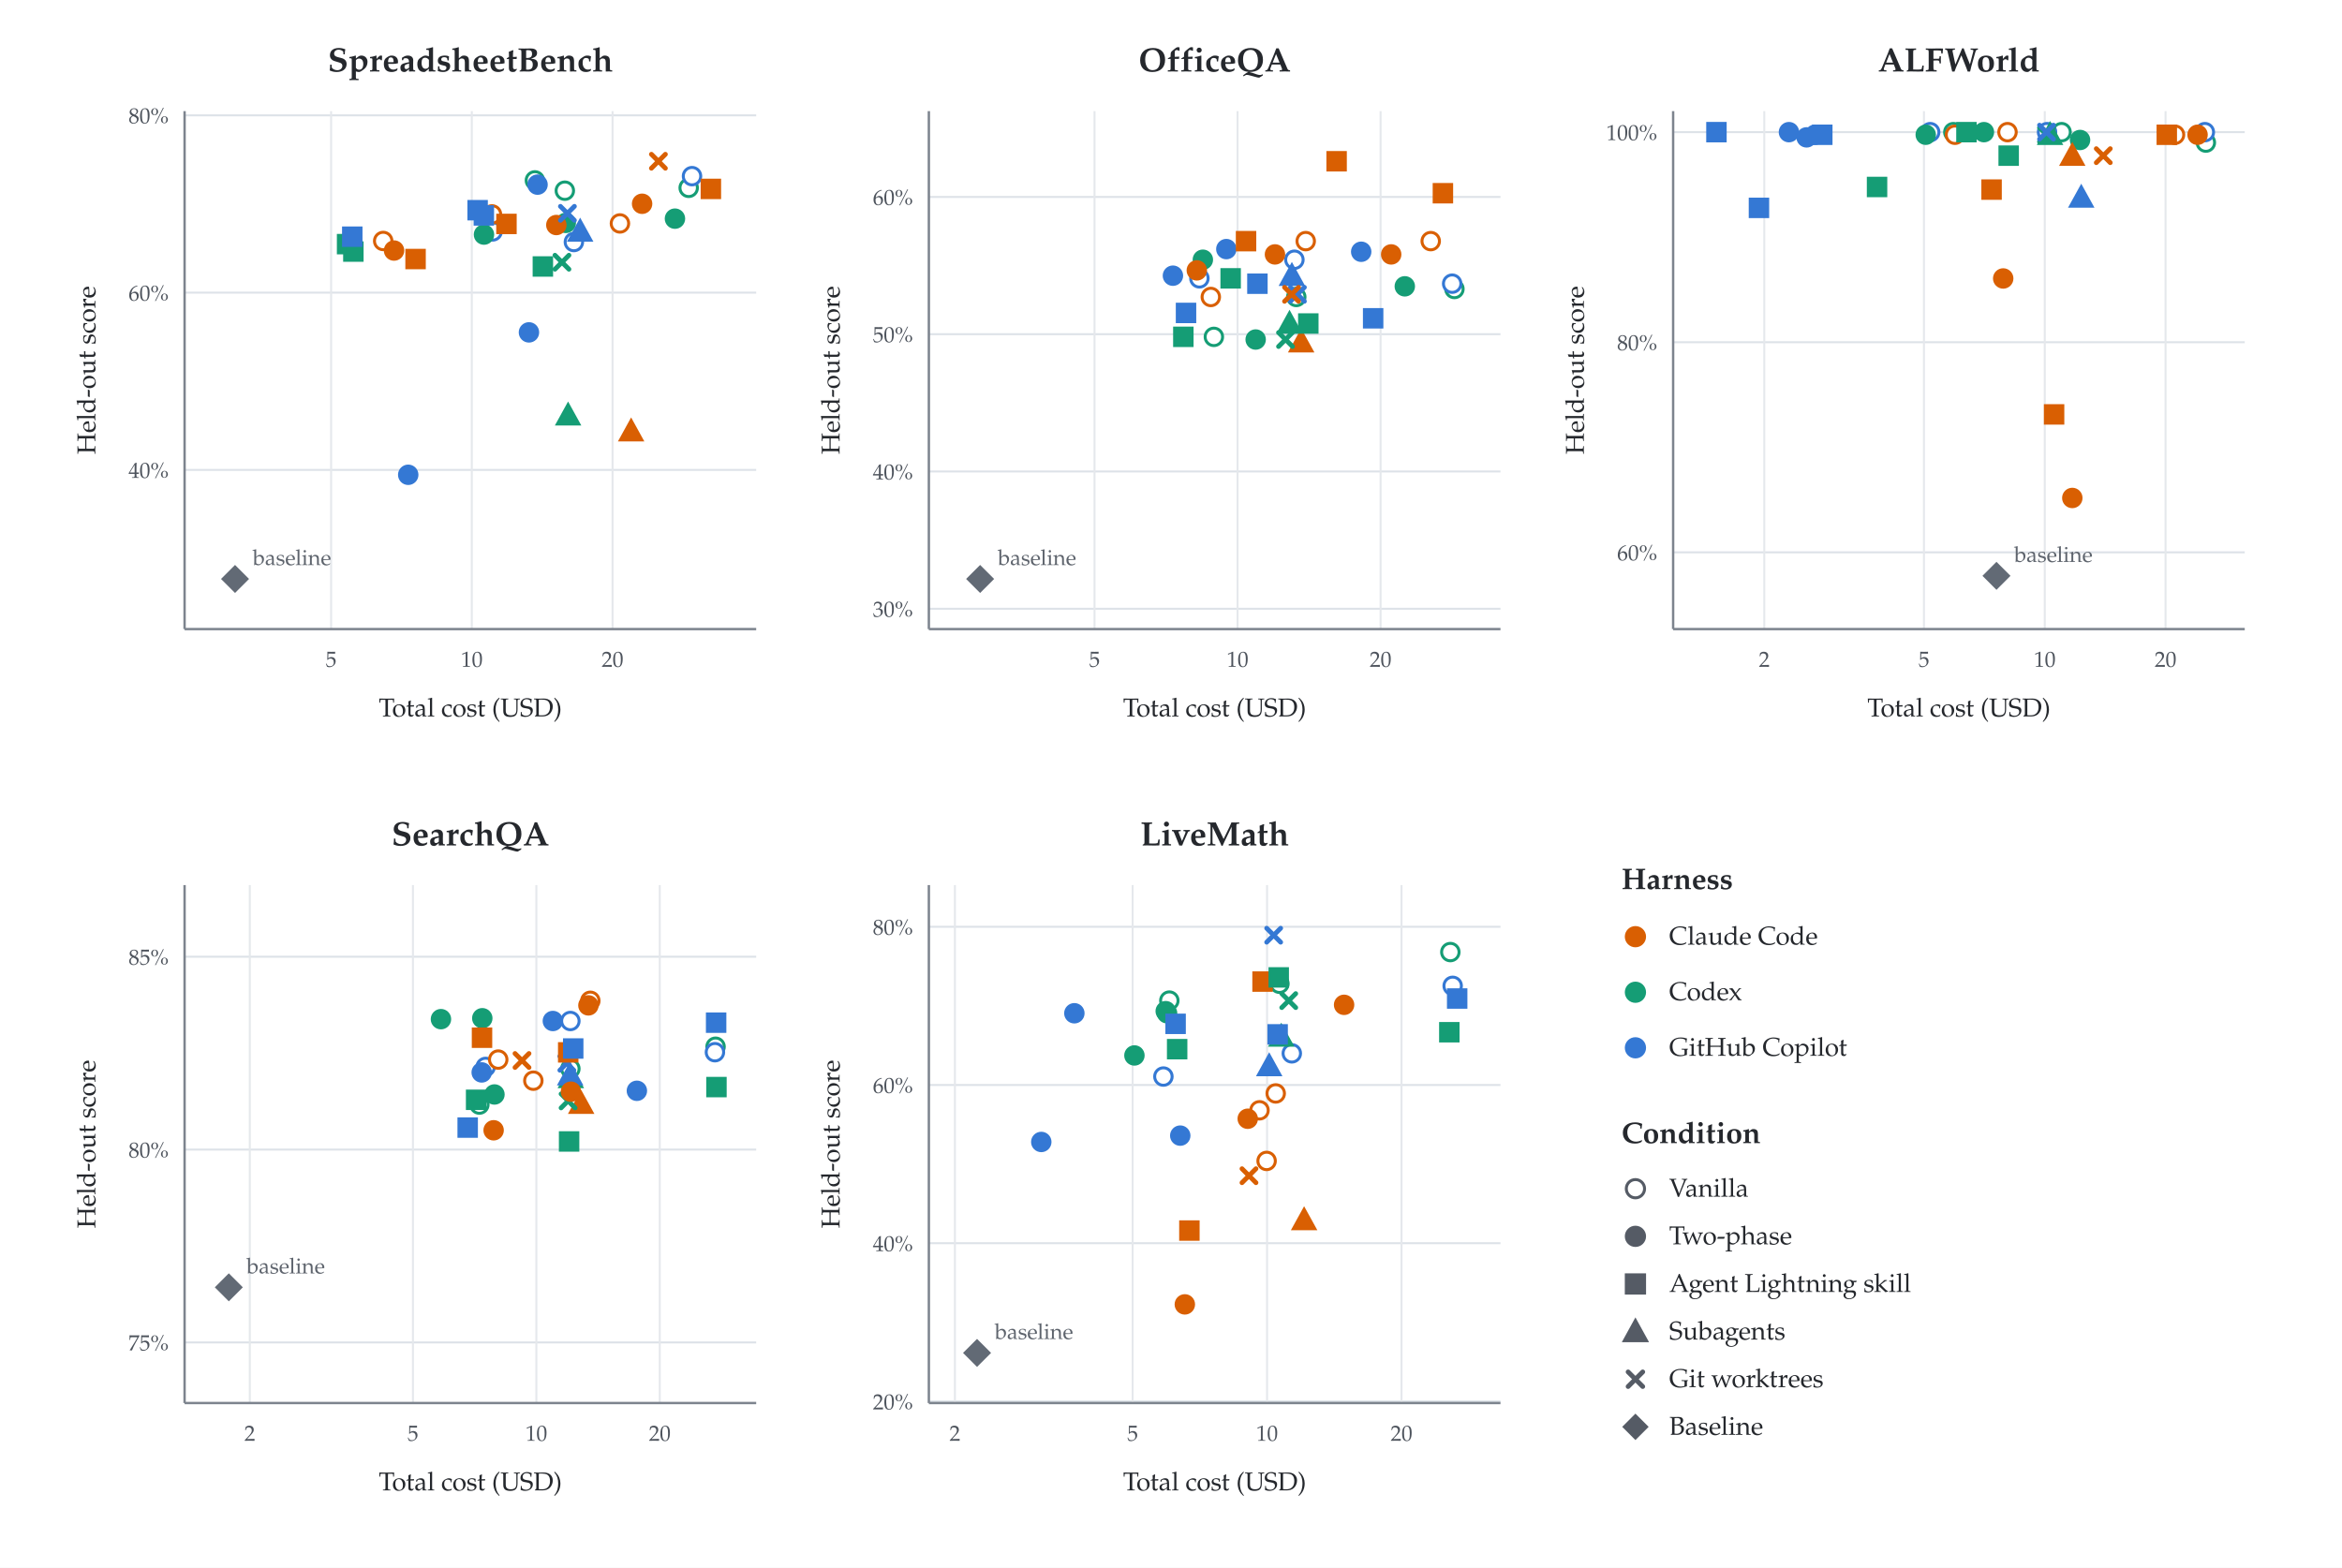
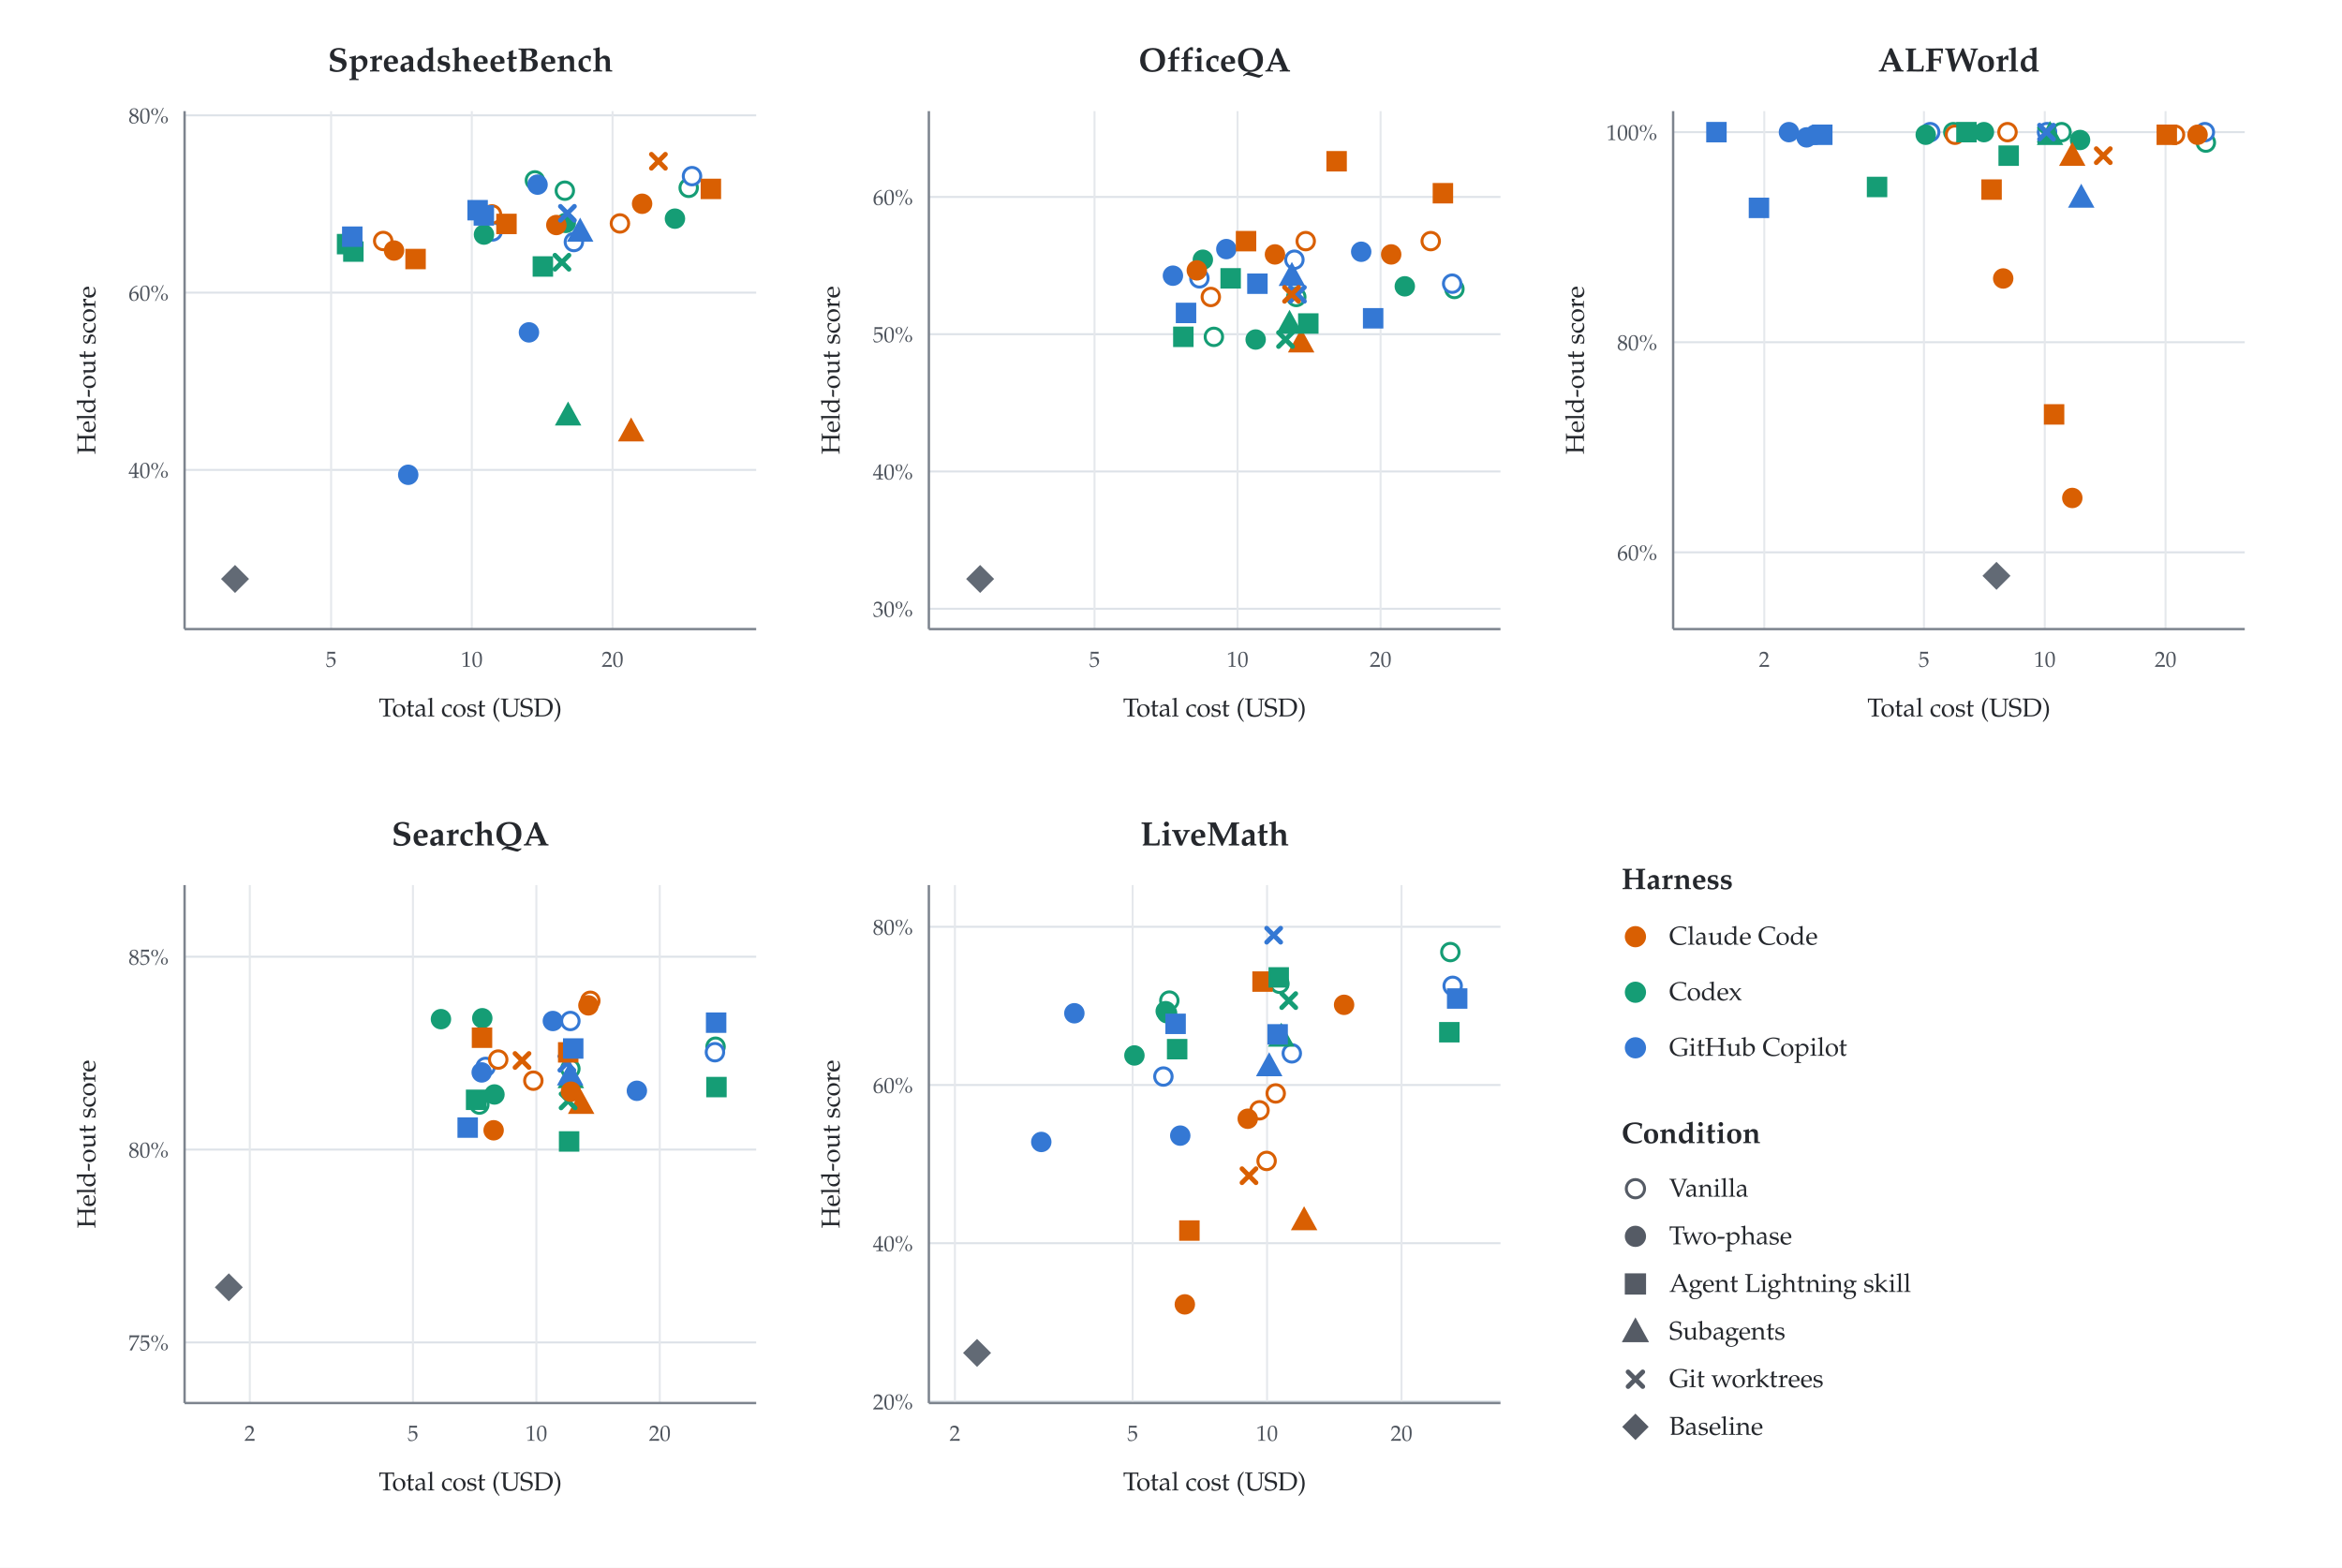
<svg xmlns="http://www.w3.org/2000/svg" width="1180" height="790" viewBox="0 0 1180 790">
  <rect width="100%" height="100%" fill="#FFFFFF" />
  <style>text{font-family:Palatino,"TeX Gyre Pagella",serif;fill:#25282D}.title{font-size:17px;font-weight:700}.axis-label{font-size:13px}.tick{font-size:11px;fill:#4D535C}.budget{font-size:9px;font-weight:600}.legend-title{font-size:15px;font-weight:700}.legend{font-size:13px}.note{font-size:11px;fill:#5E646D}</style>
  <text class="title" x="237.0" y="36" text-anchor="middle">SpreadsheetBench</text>
  <line x1="93" y1="236.79" x2="381" y2="236.79" stroke="#DDE2E8" stroke-width="1" />
  <text class="tick" x="85" y="240.79" text-anchor="end">40%</text>
  <line x1="93" y1="147.46" x2="381" y2="147.46" stroke="#DDE2E8" stroke-width="1" />
  <text class="tick" x="85" y="151.46" text-anchor="end">60%</text>
  <line x1="93" y1="58.12" x2="381" y2="58.12" stroke="#DDE2E8" stroke-width="1" />
  <text class="tick" x="85" y="62.12" text-anchor="end">80%</text>
  <line x1="166.82" y1="56" x2="166.82" y2="317" stroke="#E5E8EC" stroke-width="1" />
  <text class="tick" x="166.82" y="336" text-anchor="middle">5</text>
  <line x1="237.72" y1="56" x2="237.72" y2="317" stroke="#E5E8EC" stroke-width="1" />
  <text class="tick" x="237.72" y="336" text-anchor="middle">10</text>
  <line x1="308.63" y1="56" x2="308.63" y2="317" stroke="#E5E8EC" stroke-width="1" />
  <text class="tick" x="308.63" y="336" text-anchor="middle">20</text>
  <line x1="93" y1="317" x2="381" y2="317" stroke="#7D848E" stroke-width="1.2" />
  <line x1="93" y1="56" x2="93" y2="317" stroke="#7D848E" stroke-width="1.2" />
  <text class="axis-label" x="237.0" y="361" text-anchor="middle">Total cost (USD)</text>
  <text class="axis-label" x="48" y="186.5" text-anchor="middle" transform="rotate(-90 48 186.5)">Held-out score</text>
  <polygon points="118.42,285.74 124.42,291.74 118.42,297.74 112.42,291.74" fill="#626A75" stroke="#626A75" stroke-width="1.5" />
-   <text class="note" x="127.42" y="284.74" text-anchor="start">baseline</text>
  <circle cx="269.50" cy="90.90" r="4.40" fill="#FFFFFF" stroke="#159D75" stroke-width="1.5" />
  <circle cx="248.21" cy="116.61" r="4.40" fill="#FFFFFF" stroke="#3478D4" stroke-width="1.5" />
  <circle cx="193.07" cy="121.43" r="4.40" fill="#FFFFFF" stroke="#D95F02" stroke-width="1.5" />
  <circle cx="284.59" cy="96.09" r="4.40" fill="#FFFFFF" stroke="#159D75" stroke-width="1.5" />
  <circle cx="289.15" cy="121.96" r="4.40" fill="#FFFFFF" stroke="#3478D4" stroke-width="1.5" />
  <circle cx="247.88" cy="108.04" r="4.40" fill="#FFFFFF" stroke="#D95F02" stroke-width="1.5" />
  <circle cx="346.99" cy="94.65" r="4.40" fill="#FFFFFF" stroke="#159D75" stroke-width="1.5" />
  <circle cx="348.66" cy="88.76" r="4.40" fill="#FFFFFF" stroke="#3478D4" stroke-width="1.5" />
  <circle cx="312.35" cy="112.59" r="4.40" fill="#FFFFFF" stroke="#D95F02" stroke-width="1.5" />
  <circle cx="243.85" cy="118.21" r="4.40" fill="#159D75" stroke="#159D75" stroke-width="1.5" />
  <circle cx="205.68" cy="239.25" r="4.40" fill="#3478D4" stroke="#3478D4" stroke-width="1.5" />
  <circle cx="198.54" cy="126.25" r="4.40" fill="#D95F02" stroke="#D95F02" stroke-width="1.5" />
  <circle cx="285.06" cy="112.32" r="4.40" fill="#159D75" stroke="#159D75" stroke-width="1.5" />
  <circle cx="270.84" cy="93.04" r="4.40" fill="#3478D4" stroke="#3478D4" stroke-width="1.5" />
  <circle cx="280.30" cy="113.39" r="4.40" fill="#D95F02" stroke="#D95F02" stroke-width="1.5" />
  <circle cx="340.07" cy="110.18" r="4.40" fill="#159D75" stroke="#159D75" stroke-width="1.5" />
  <circle cx="266.51" cy="167.49" r="4.40" fill="#3478D4" stroke="#3478D4" stroke-width="1.5" />
  <circle cx="323.52" cy="102.68" r="4.40" fill="#D95F02" stroke="#D95F02" stroke-width="1.5" />
  <polygon points="286.23,203.86 280.83,213.66 291.63,213.66" fill="#159D75" stroke="#159D75" stroke-width="1.5" />
  <polygon points="292.31,111.21 286.91,121.01 297.71,121.01" fill="#3478D4" stroke="#3478D4" stroke-width="1.5" />
  <polygon points="317.99,211.90 312.59,221.70 323.39,221.70" fill="#D95F02" stroke="#D95F02" stroke-width="1.5" />
  <g stroke="#159D75" stroke-width="2.4" stroke-linecap="round">
    <line x1="279.61" y1="128.62" x2="286.65" y2="135.66" />
    <line x1="279.61" y1="135.66" x2="286.65" y2="128.62" />
  </g>
  <g stroke="#3478D4" stroke-width="2.4" stroke-linecap="round">
    <line x1="282.37" y1="103.98" x2="289.41" y2="111.02" />
    <line x1="282.37" y1="111.02" x2="289.41" y2="103.98" />
  </g>
  <g stroke="#D95F02" stroke-width="2.4" stroke-linecap="round">
    <line x1="328.21" y1="77.74" x2="335.25" y2="84.78" />
    <line x1="328.21" y1="84.78" x2="335.25" y2="77.74" />
  </g>
  <rect x="204.98" y="126.13" width="8.80" height="8.80" fill="#D95F02" stroke="#D95F02" stroke-width="1.5" />
  <rect x="250.78" y="108.44" width="8.80" height="8.80" fill="#D95F02" stroke="#D95F02" stroke-width="1.5" />
  <rect x="353.77" y="90.79" width="8.80" height="8.80" fill="#D95F02" stroke="#D95F02" stroke-width="1.5" />
  <rect x="170.48" y="118.62" width="8.80" height="8.80" fill="#159D75" stroke="#159D75" stroke-width="1.5" />
  <rect x="173.64" y="122.37" width="8.80" height="8.80" fill="#159D75" stroke="#159D75" stroke-width="1.5" />
  <rect x="269.12" y="129.88" width="8.80" height="8.80" fill="#159D75" stroke="#159D75" stroke-width="1.5" />
  <rect x="173.09" y="114.87" width="8.80" height="8.80" fill="#3478D4" stroke="#3478D4" stroke-width="1.5" />
  <rect x="236.25" y="101.52" width="8.80" height="8.80" fill="#3478D4" stroke="#3478D4" stroke-width="1.5" />
  <rect x="239.38" y="104.15" width="8.80" height="8.80" fill="#3478D4" stroke="#3478D4" stroke-width="1.5" />
  <text class="title" x="612.0" y="36" text-anchor="middle">OfficeQA</text>
  <line x1="468" y1="306.76" x2="756" y2="306.76" stroke="#DDE2E8" stroke-width="1" />
  <text class="tick" x="460" y="310.76" text-anchor="end">30%</text>
  <line x1="468" y1="237.58" x2="756" y2="237.58" stroke="#DDE2E8" stroke-width="1" />
  <text class="tick" x="460" y="241.58" text-anchor="end">40%</text>
  <line x1="468" y1="168.41" x2="756" y2="168.41" stroke="#DDE2E8" stroke-width="1" />
  <text class="tick" x="460" y="172.41" text-anchor="end">50%</text>
  <line x1="468" y1="99.24" x2="756" y2="99.24" stroke="#DDE2E8" stroke-width="1" />
  <text class="tick" x="460" y="103.24" text-anchor="end">60%</text>
  <line x1="551.47" y1="56" x2="551.47" y2="317" stroke="#E5E8EC" stroke-width="1" />
  <text class="tick" x="551.47" y="336" text-anchor="middle">5</text>
  <line x1="623.53" y1="56" x2="623.53" y2="317" stroke="#E5E8EC" stroke-width="1" />
  <text class="tick" x="623.53" y="336" text-anchor="middle">10</text>
  <line x1="695.60" y1="56" x2="695.60" y2="317" stroke="#E5E8EC" stroke-width="1" />
  <text class="tick" x="695.60" y="336" text-anchor="middle">20</text>
  <line x1="468" y1="317" x2="756" y2="317" stroke="#7D848E" stroke-width="1.2" />
  <line x1="468" y1="56" x2="468" y2="317" stroke="#7D848E" stroke-width="1.2" />
  <text class="axis-label" x="612.0" y="361" text-anchor="middle">Total cost (USD)</text>
  <text class="axis-label" x="423" y="186.5" text-anchor="middle" transform="rotate(-90 423 186.5)">Held-out score</text>
  <polygon points="493.83,285.74 499.83,291.74 493.83,297.74 487.83,291.74" fill="#626A75" stroke="#626A75" stroke-width="1.5" />
-   <text class="note" x="502.83" y="284.74" text-anchor="start">baseline</text>
  <circle cx="611.60" cy="169.75" r="4.40" fill="#FFFFFF" stroke="#159D75" stroke-width="1.5" />
  <circle cx="604.31" cy="140.26" r="4.40" fill="#FFFFFF" stroke="#3478D4" stroke-width="1.5" />
  <circle cx="610.06" cy="149.65" r="4.40" fill="#FFFFFF" stroke="#D95F02" stroke-width="1.5" />
  <circle cx="653.12" cy="149.65" r="4.40" fill="#FFFFFF" stroke="#159D75" stroke-width="1.5" />
  <circle cx="652.18" cy="130.88" r="4.40" fill="#FFFFFF" stroke="#3478D4" stroke-width="1.5" />
  <circle cx="657.88" cy="121.50" r="4.40" fill="#FFFFFF" stroke="#D95F02" stroke-width="1.5" />
  <circle cx="732.80" cy="145.62" r="4.40" fill="#FFFFFF" stroke="#159D75" stroke-width="1.5" />
  <circle cx="731.66" cy="142.94" r="4.40" fill="#FFFFFF" stroke="#3478D4" stroke-width="1.5" />
  <circle cx="720.86" cy="121.50" r="4.40" fill="#FFFFFF" stroke="#D95F02" stroke-width="1.5" />
  <circle cx="606.05" cy="130.88" r="4.40" fill="#159D75" stroke="#159D75" stroke-width="1.5" />
  <circle cx="590.97" cy="138.92" r="4.40" fill="#3478D4" stroke="#3478D4" stroke-width="1.5" />
  <circle cx="632.66" cy="171.09" r="4.40" fill="#159D75" stroke="#159D75" stroke-width="1.5" />
  <circle cx="617.88" cy="125.52" r="4.40" fill="#3478D4" stroke="#3478D4" stroke-width="1.5" />
  <circle cx="707.80" cy="144.28" r="4.40" fill="#159D75" stroke="#159D75" stroke-width="1.5" />
  <circle cx="685.83" cy="126.86" r="4.40" fill="#3478D4" stroke="#3478D4" stroke-width="1.5" />
  <circle cx="603.01" cy="136.24" r="4.40" fill="#D95F02" stroke="#D95F02" stroke-width="1.5" />
  <polygon points="649.72,157.65 644.32,167.45 655.12,167.45" fill="#159D75" stroke="#159D75" stroke-width="1.5" />
  <polygon points="650.90,133.52 645.50,143.32 656.30,143.32" fill="#3478D4" stroke="#3478D4" stroke-width="1.5" />
  <circle cx="642.38" cy="128.20" r="4.40" fill="#D95F02" stroke="#D95F02" stroke-width="1.5" />
  <polygon points="655.59,167.04 650.19,176.84 660.99,176.84" fill="#D95F02" stroke="#D95F02" stroke-width="1.5" />
  <circle cx="700.94" cy="128.20" r="4.40" fill="#D95F02" stroke="#D95F02" stroke-width="1.5" />
  <g stroke="#159D75" stroke-width="2.4" stroke-linecap="round">
    <line x1="644.18" y1="167.57" x2="651.22" y2="174.61" />
    <line x1="644.18" y1="174.61" x2="651.22" y2="167.57" />
  </g>
  <g stroke="#3478D4" stroke-width="2.4" stroke-linecap="round">
    <line x1="650.17" y1="144.79" x2="657.21" y2="151.83" />
    <line x1="650.17" y1="151.83" x2="657.21" y2="144.79" />
  </g>
  <g stroke="#D95F02" stroke-width="2.4" stroke-linecap="round">
    <line x1="647.21" y1="144.79" x2="654.25" y2="151.83" />
    <line x1="647.21" y1="151.83" x2="654.25" y2="144.79" />
  </g>
  <rect x="623.41" y="117.12" width="8.80" height="8.80" fill="#D95F02" stroke="#D95F02" stroke-width="1.5" />
  <rect x="669.04" y="76.86" width="8.80" height="8.80" fill="#D95F02" stroke="#D95F02" stroke-width="1.5" />
  <rect x="722.60" y="92.97" width="8.80" height="8.80" fill="#D95F02" stroke="#D95F02" stroke-width="1.5" />
  <rect x="591.82" y="165.33" width="8.80" height="8.80" fill="#159D75" stroke="#159D75" stroke-width="1.5" />
  <rect x="615.65" y="135.86" width="8.80" height="8.80" fill="#159D75" stroke="#159D75" stroke-width="1.5" />
  <rect x="654.78" y="158.62" width="8.80" height="8.80" fill="#159D75" stroke="#159D75" stroke-width="1.5" />
  <rect x="593.17" y="153.29" width="8.80" height="8.80" fill="#3478D4" stroke="#3478D4" stroke-width="1.5" />
  <rect x="629.14" y="138.56" width="8.80" height="8.80" fill="#3478D4" stroke="#3478D4" stroke-width="1.5" />
  <rect x="687.45" y="155.99" width="8.80" height="8.80" fill="#3478D4" stroke="#3478D4" stroke-width="1.5" />
  <text class="title" x="987.0" y="36" text-anchor="middle">ALFWorld</text>
  <line x1="843" y1="278.32" x2="1131" y2="278.32" stroke="#DDE2E8" stroke-width="1" />
  <text class="tick" x="835" y="282.32" text-anchor="end">60%</text>
  <line x1="843" y1="172.45" x2="1131" y2="172.45" stroke="#DDE2E8" stroke-width="1" />
  <text class="tick" x="835" y="176.45" text-anchor="end">80%</text>
  <line x1="843" y1="66.59" x2="1131" y2="66.59" stroke="#DDE2E8" stroke-width="1" />
  <text class="tick" x="835" y="70.59" text-anchor="end">100%</text>
  <line x1="888.92" y1="56" x2="888.92" y2="317" stroke="#E5E8EC" stroke-width="1" />
  <text class="tick" x="888.92" y="336" text-anchor="middle">2</text>
  <line x1="969.37" y1="56" x2="969.37" y2="317" stroke="#E5E8EC" stroke-width="1" />
  <text class="tick" x="969.37" y="336" text-anchor="middle">5</text>
  <line x1="1030.24" y1="56" x2="1030.24" y2="317" stroke="#E5E8EC" stroke-width="1" />
  <text class="tick" x="1030.24" y="336" text-anchor="middle">10</text>
  <line x1="1091.10" y1="56" x2="1091.10" y2="317" stroke="#E5E8EC" stroke-width="1" />
  <text class="tick" x="1091.10" y="336" text-anchor="middle">20</text>
  <line x1="843" y1="317" x2="1131" y2="317" stroke="#7D848E" stroke-width="1.2" />
  <line x1="843" y1="56" x2="843" y2="317" stroke="#7D848E" stroke-width="1.2" />
  <text class="axis-label" x="987.0" y="361" text-anchor="middle">Total cost (USD)</text>
  <text class="axis-label" x="798" y="186.5" text-anchor="middle" transform="rotate(-90 798 186.5)">Held-out score</text>
  <polygon points="1005.91,284.17 1011.91,290.17 1005.91,296.17 999.91,290.17" fill="#626A75" stroke="#626A75" stroke-width="1.5" />
-   <text class="note" x="1014.91" y="283.17" text-anchor="start">baseline</text>
  <circle cx="984.17" cy="66.59" r="4.40" fill="#FFFFFF" stroke="#159D75" stroke-width="1.5" />
  <circle cx="972.51" cy="66.59" r="4.40" fill="#FFFFFF" stroke="#3478D4" stroke-width="1.5" />
  <circle cx="984.99" cy="67.90" r="4.40" fill="#FFFFFF" stroke="#D95F02" stroke-width="1.5" />
  <circle cx="1038.71" cy="66.59" r="4.40" fill="#FFFFFF" stroke="#159D75" stroke-width="1.5" />
  <circle cx="1031.39" cy="66.59" r="4.40" fill="#FFFFFF" stroke="#3478D4" stroke-width="1.5" />
  <circle cx="1011.47" cy="66.59" r="4.40" fill="#FFFFFF" stroke="#D95F02" stroke-width="1.5" />
  <circle cx="1111.41" cy="71.85" r="4.40" fill="#FFFFFF" stroke="#159D75" stroke-width="1.5" />
  <circle cx="1110.90" cy="66.59" r="4.40" fill="#FFFFFF" stroke="#3478D4" stroke-width="1.5" />
  <circle cx="1095.87" cy="67.90" r="4.40" fill="#FFFFFF" stroke="#D95F02" stroke-width="1.5" />
  <circle cx="970.27" cy="67.90" r="4.40" fill="#159D75" stroke="#159D75" stroke-width="1.5" />
  <circle cx="910.24" cy="69.22" r="4.40" fill="#3478D4" stroke="#3478D4" stroke-width="1.5" />
  <circle cx="1009.30" cy="140.32" r="4.40" fill="#D95F02" stroke="#D95F02" stroke-width="1.5" />
  <circle cx="999.59" cy="66.59" r="4.40" fill="#159D75" stroke="#159D75" stroke-width="1.5" />
  <circle cx="901.35" cy="66.59" r="4.40" fill="#3478D4" stroke="#3478D4" stroke-width="1.5" />
  <circle cx="1044.12" cy="250.93" r="4.40" fill="#D95F02" stroke="#D95F02" stroke-width="1.5" />
  <circle cx="1048.02" cy="70.54" r="4.40" fill="#159D75" stroke="#159D75" stroke-width="1.5" />
  <circle cx="914.45" cy="67.90" r="4.40" fill="#3478D4" stroke="#3478D4" stroke-width="1.5" />
  <circle cx="1107.23" cy="67.90" r="4.40" fill="#D95F02" stroke="#D95F02" stroke-width="1.5" />
  <polygon points="1032.91,62.50 1027.51,72.30 1038.31,72.30" fill="#159D75" stroke="#159D75" stroke-width="1.5" />
  <g stroke="#159D75" stroke-width="2.4" stroke-linecap="round">
    <line x1="1027.58" y1="64.38" x2="1034.62" y2="71.42" />
    <line x1="1027.58" y1="71.42" x2="1034.62" y2="64.38" />
  </g>
  <polygon points="1048.62,94.11 1043.22,103.91 1054.02,103.91" fill="#3478D4" stroke="#3478D4" stroke-width="1.5" />
  <g stroke="#3478D4" stroke-width="2.4" stroke-linecap="round">
    <line x1="1027.59" y1="63.07" x2="1034.63" y2="70.11" />
    <line x1="1027.59" y1="70.11" x2="1034.63" y2="63.07" />
  </g>
  <polygon points="1044.10,73.04 1038.70,82.84 1049.50,82.84" fill="#D95F02" stroke="#D95F02" stroke-width="1.5" />
  <g stroke="#D95F02" stroke-width="2.4" stroke-linecap="round">
    <line x1="1056.20" y1="74.92" x2="1063.24" y2="81.96" />
    <line x1="1056.20" y1="81.96" x2="1063.24" y2="74.92" />
  </g>
  <rect x="999.04" y="91.14" width="8.80" height="8.80" fill="#D95F02" stroke="#D95F02" stroke-width="1.5" />
  <rect x="1030.54" y="204.42" width="8.80" height="8.80" fill="#D95F02" stroke="#D95F02" stroke-width="1.5" />
  <rect x="1087.32" y="63.51" width="8.80" height="8.80" fill="#D95F02" stroke="#D95F02" stroke-width="1.5" />
  <rect x="941.34" y="89.82" width="8.80" height="8.80" fill="#159D75" stroke="#159D75" stroke-width="1.5" />
  <rect x="986.38" y="62.19" width="8.80" height="8.80" fill="#159D75" stroke="#159D75" stroke-width="1.5" />
  <rect x="1007.66" y="74.04" width="8.80" height="8.80" fill="#159D75" stroke="#159D75" stroke-width="1.5" />
  <rect x="881.84" y="100.35" width="8.80" height="8.80" fill="#3478D4" stroke="#3478D4" stroke-width="1.5" />
  <rect x="860.42" y="62.19" width="8.80" height="8.80" fill="#3478D4" stroke="#3478D4" stroke-width="1.5" />
  <rect x="913.75" y="63.51" width="8.80" height="8.80" fill="#3478D4" stroke="#3478D4" stroke-width="1.5" />
  <text class="title" x="237.0" y="426" text-anchor="middle">SearchQA</text>
  <line x1="93" y1="676.46" x2="381" y2="676.46" stroke="#DDE2E8" stroke-width="1" />
  <text class="tick" x="85" y="680.46" text-anchor="end">75%</text>
  <line x1="93" y1="579.28" x2="381" y2="579.28" stroke="#DDE2E8" stroke-width="1" />
  <text class="tick" x="85" y="583.28" text-anchor="end">80%</text>
  <line x1="93" y1="482.10" x2="381" y2="482.10" stroke="#DDE2E8" stroke-width="1" />
  <text class="tick" x="85" y="486.10" text-anchor="end">85%</text>
  <line x1="125.86" y1="446" x2="125.86" y2="707" stroke="#E5E8EC" stroke-width="1" />
  <text class="tick" x="125.86" y="726" text-anchor="middle">2</text>
  <line x1="208.06" y1="446" x2="208.06" y2="707" stroke="#E5E8EC" stroke-width="1" />
  <text class="tick" x="208.06" y="726" text-anchor="middle">5</text>
  <line x1="270.24" y1="446" x2="270.24" y2="707" stroke="#E5E8EC" stroke-width="1" />
  <text class="tick" x="270.24" y="726" text-anchor="middle">10</text>
  <line x1="332.42" y1="446" x2="332.42" y2="707" stroke="#E5E8EC" stroke-width="1" />
  <text class="tick" x="332.42" y="726" text-anchor="middle">20</text>
  <line x1="93" y1="707" x2="381" y2="707" stroke="#7D848E" stroke-width="1.2" />
  <line x1="93" y1="446" x2="93" y2="707" stroke="#7D848E" stroke-width="1.2" />
  <text class="axis-label" x="237.0" y="751" text-anchor="middle">Total cost (USD)</text>
  <text class="axis-label" x="48" y="576.5" text-anchor="middle" transform="rotate(-90 48 576.5)">Held-out score</text>
  <polygon points="115.29,642.69 121.29,648.69 115.29,654.69 109.29,648.69" fill="#626A75" stroke="#626A75" stroke-width="1.5" />
-   <text class="note" x="124.29" y="641.69" text-anchor="start">baseline</text>
  <circle cx="241.53" cy="556.60" r="4.40" fill="#FFFFFF" stroke="#159D75" stroke-width="1.5" />
  <circle cx="244.68" cy="537.63" r="4.40" fill="#FFFFFF" stroke="#3478D4" stroke-width="1.5" />
  <circle cx="251.03" cy="533.93" r="4.40" fill="#FFFFFF" stroke="#D95F02" stroke-width="1.5" />
  <circle cx="287.38" cy="538.55" r="4.40" fill="#FFFFFF" stroke="#159D75" stroke-width="1.5" />
  <circle cx="287.38" cy="514.49" r="4.40" fill="#FFFFFF" stroke="#3478D4" stroke-width="1.5" />
  <circle cx="268.72" cy="544.57" r="4.40" fill="#FFFFFF" stroke="#D95F02" stroke-width="1.5" />
  <circle cx="360.53" cy="527.45" r="4.40" fill="#FFFFFF" stroke="#159D75" stroke-width="1.5" />
  <circle cx="360.21" cy="530.22" r="4.40" fill="#FFFFFF" stroke="#3478D4" stroke-width="1.5" />
  <circle cx="297.43" cy="504.31" r="4.40" fill="#FFFFFF" stroke="#D95F02" stroke-width="1.5" />
  <circle cx="243.00" cy="513.10" r="4.40" fill="#159D75" stroke="#159D75" stroke-width="1.5" />
  <circle cx="242.70" cy="540.40" r="4.40" fill="#3478D4" stroke="#3478D4" stroke-width="1.5" />
  <circle cx="222.17" cy="513.56" r="4.40" fill="#159D75" stroke="#159D75" stroke-width="1.5" />
  <circle cx="278.55" cy="514.49" r="4.40" fill="#3478D4" stroke="#3478D4" stroke-width="1.5" />
  <circle cx="249.13" cy="551.51" r="4.40" fill="#159D75" stroke="#159D75" stroke-width="1.5" />
  <circle cx="320.89" cy="549.66" r="4.40" fill="#3478D4" stroke="#3478D4" stroke-width="1.5" />
  <polygon points="287.62,537.78 282.22,547.58 293.02,547.58" fill="#159D75" stroke="#159D75" stroke-width="1.5" />
  <polygon points="287.27,536.39 281.87,546.19 292.67,546.19" fill="#3478D4" stroke="#3478D4" stroke-width="1.5" />
  <polygon points="292.82,550.74 287.42,560.54 298.22,560.54" fill="#D95F02" stroke="#D95F02" stroke-width="1.5" />
  <g stroke="#159D75" stroke-width="2.4" stroke-linecap="round">
    <line x1="282.70" y1="551.23" x2="289.74" y2="558.27" />
    <line x1="282.70" y1="558.27" x2="289.74" y2="551.23" />
  </g>
  <g stroke="#3478D4" stroke-width="2.4" stroke-linecap="round">
    <line x1="282.08" y1="532.26" x2="289.12" y2="539.30" />
    <line x1="282.08" y1="539.30" x2="289.12" y2="532.26" />
  </g>
  <g stroke="#D95F02" stroke-width="2.4" stroke-linecap="round">
    <line x1="259.49" y1="530.87" x2="266.53" y2="537.91" />
    <line x1="259.49" y1="537.91" x2="266.53" y2="530.87" />
  </g>
  <circle cx="287.66" cy="550.12" r="4.40" fill="#D95F02" stroke="#D95F02" stroke-width="1.5" />
  <circle cx="296.47" cy="506.62" r="4.40" fill="#D95F02" stroke="#D95F02" stroke-width="1.5" />
  <circle cx="248.71" cy="569.56" r="4.40" fill="#D95F02" stroke="#D95F02" stroke-width="1.5" />
  <rect x="238.46" y="518.51" width="8.80" height="8.80" fill="#D95F02" stroke="#D95F02" stroke-width="1.5" />
  <rect x="281.89" y="525.90" width="8.80" height="8.80" fill="#D95F02" stroke="#D95F02" stroke-width="1.5" />
  <rect x="235.49" y="549.80" width="8.80" height="8.80" fill="#159D75" stroke="#159D75" stroke-width="1.5" />
  <rect x="282.34" y="570.79" width="8.80" height="8.80" fill="#159D75" stroke="#159D75" stroke-width="1.5" />
  <rect x="356.58" y="543.39" width="8.80" height="8.80" fill="#159D75" stroke="#159D75" stroke-width="1.5" />
  <rect x="231.24" y="563.80" width="8.80" height="8.80" fill="#3478D4" stroke="#3478D4" stroke-width="1.5" />
  <rect x="284.41" y="523.95" width="8.80" height="8.80" fill="#3478D4" stroke="#3478D4" stroke-width="1.5" />
  <rect x="356.42" y="510.93" width="8.80" height="8.80" fill="#3478D4" stroke="#3478D4" stroke-width="1.5" />
  <text class="title" x="612.0" y="426" text-anchor="middle">LiveMath</text>
  <line x1="468" y1="706.19" x2="756" y2="706.19" stroke="#DDE2E8" stroke-width="1" />
  <text class="tick" x="460" y="710.19" text-anchor="end">20%</text>
  <line x1="468" y1="626.46" x2="756" y2="626.46" stroke="#DDE2E8" stroke-width="1" />
  <text class="tick" x="460" y="630.46" text-anchor="end">40%</text>
  <line x1="468" y1="546.73" x2="756" y2="546.73" stroke="#DDE2E8" stroke-width="1" />
  <text class="tick" x="460" y="550.73" text-anchor="end">60%</text>
  <line x1="468" y1="467.01" x2="756" y2="467.01" stroke="#DDE2E8" stroke-width="1" />
  <text class="tick" x="460" y="471.01" text-anchor="end">80%</text>
  <line x1="481.12" y1="446" x2="481.12" y2="707" stroke="#E5E8EC" stroke-width="1" />
  <text class="tick" x="481.12" y="726" text-anchor="middle">2</text>
  <line x1="570.67" y1="446" x2="570.67" y2="707" stroke="#E5E8EC" stroke-width="1" />
  <text class="tick" x="570.67" y="726" text-anchor="middle">5</text>
  <line x1="638.40" y1="446" x2="638.40" y2="707" stroke="#E5E8EC" stroke-width="1" />
  <text class="tick" x="638.40" y="726" text-anchor="middle">10</text>
  <line x1="706.14" y1="446" x2="706.14" y2="707" stroke="#E5E8EC" stroke-width="1" />
  <text class="tick" x="706.14" y="726" text-anchor="middle">20</text>
  <line x1="468" y1="707" x2="756" y2="707" stroke="#7D848E" stroke-width="1.2" />
  <line x1="468" y1="446" x2="468" y2="707" stroke="#7D848E" stroke-width="1.2" />
  <text class="axis-label" x="612.0" y="751" text-anchor="middle">Total cost (USD)</text>
  <text class="axis-label" x="423" y="576.5" text-anchor="middle" transform="rotate(-90 423 576.5)">Held-out score</text>
  <polygon points="492.28,675.74 498.28,681.74 492.28,687.74 486.28,681.74" fill="#626A75" stroke="#626A75" stroke-width="1.5" />
-   <text class="note" x="501.28" y="674.74" text-anchor="start">baseline</text>
  <circle cx="589.16" cy="504.21" r="4.40" fill="#FFFFFF" stroke="#159D75" stroke-width="1.5" />
  <circle cx="586.17" cy="542.48" r="4.40" fill="#FFFFFF" stroke="#3478D4" stroke-width="1.5" />
  <circle cx="638.17" cy="585.00" r="4.40" fill="#FFFFFF" stroke="#D95F02" stroke-width="1.5" />
  <circle cx="644.63" cy="495.71" r="4.40" fill="#FFFFFF" stroke="#159D75" stroke-width="1.5" />
  <circle cx="650.87" cy="530.79" r="4.40" fill="#FFFFFF" stroke="#3478D4" stroke-width="1.5" />
  <circle cx="634.59" cy="559.49" r="4.40" fill="#FFFFFF" stroke="#D95F02" stroke-width="1.5" />
  <circle cx="730.74" cy="479.76" r="4.40" fill="#FFFFFF" stroke="#159D75" stroke-width="1.5" />
  <circle cx="731.92" cy="496.77" r="4.40" fill="#FFFFFF" stroke="#3478D4" stroke-width="1.5" />
  <circle cx="642.76" cy="550.99" r="4.40" fill="#FFFFFF" stroke="#D95F02" stroke-width="1.5" />
  <circle cx="571.57" cy="531.85" r="4.40" fill="#159D75" stroke="#159D75" stroke-width="1.5" />
  <circle cx="541.31" cy="510.59" r="4.40" fill="#3478D4" stroke="#3478D4" stroke-width="1.5" />
  <circle cx="587.34" cy="509.53" r="4.40" fill="#159D75" stroke="#159D75" stroke-width="1.5" />
  <circle cx="524.64" cy="575.44" r="4.40" fill="#3478D4" stroke="#3478D4" stroke-width="1.5" />
  <circle cx="588.03" cy="510.59" r="4.40" fill="#159D75" stroke="#159D75" stroke-width="1.5" />
  <circle cx="594.66" cy="572.25" r="4.40" fill="#3478D4" stroke="#3478D4" stroke-width="1.5" />
  <circle cx="596.97" cy="657.29" r="4.40" fill="#D95F02" stroke="#D95F02" stroke-width="1.5" />
  <polygon points="645.55,516.88 640.15,526.68 650.95,526.68" fill="#159D75" stroke="#159D75" stroke-width="1.5" />
  <polygon points="639.48,531.77 634.08,541.57 644.88,541.57" fill="#3478D4" stroke="#3478D4" stroke-width="1.5" />
  <circle cx="628.66" cy="563.74" r="4.40" fill="#D95F02" stroke="#D95F02" stroke-width="1.5" />
  <circle cx="677.21" cy="506.34" r="4.40" fill="#D95F02" stroke="#D95F02" stroke-width="1.5" />
  <g stroke="#159D75" stroke-width="2.4" stroke-linecap="round">
    <line x1="645.80" y1="500.69" x2="652.84" y2="507.73" />
    <line x1="645.80" y1="507.73" x2="652.84" y2="500.69" />
  </g>
  <g stroke="#3478D4" stroke-width="2.4" stroke-linecap="round">
    <line x1="638.21" y1="467.74" x2="645.25" y2="474.78" />
    <line x1="638.21" y1="474.78" x2="645.25" y2="467.74" />
  </g>
  <g stroke="#D95F02" stroke-width="2.4" stroke-linecap="round">
    <line x1="625.77" y1="588.93" x2="632.81" y2="595.97" />
    <line x1="625.77" y1="595.97" x2="632.81" y2="588.93" />
  </g>
  <polygon points="657.07,609.37 651.67,619.17 662.47,619.17" fill="#D95F02" stroke="#D95F02" stroke-width="1.5" />
  <rect x="594.87" y="615.69" width="8.80" height="8.80" fill="#D95F02" stroke="#D95F02" stroke-width="1.5" />
  <rect x="631.73" y="490.23" width="8.80" height="8.80" fill="#D95F02" stroke="#D95F02" stroke-width="1.5" />
  <rect x="588.70" y="524.28" width="8.80" height="8.80" fill="#159D75" stroke="#159D75" stroke-width="1.5" />
  <rect x="639.88" y="488.12" width="8.80" height="8.80" fill="#159D75" stroke="#159D75" stroke-width="1.5" />
  <rect x="725.83" y="515.75" width="8.80" height="8.80" fill="#159D75" stroke="#159D75" stroke-width="1.5" />
  <rect x="587.92" y="511.52" width="8.80" height="8.80" fill="#3478D4" stroke="#3478D4" stroke-width="1.5" />
  <rect x="639.33" y="516.82" width="8.80" height="8.80" fill="#3478D4" stroke="#3478D4" stroke-width="1.5" />
  <rect x="729.79" y="498.76" width="8.80" height="8.80" fill="#3478D4" stroke="#3478D4" stroke-width="1.5" />
  <text class="legend-title" x="817" y="448">Harness</text>
  <circle cx="824.00" cy="472.00" r="4.60" fill="#D95F02" stroke="#D95F02" stroke-width="1.5" />
  <text class="legend" x="841" y="476">Claude Code</text>
  <circle cx="824.00" cy="500.00" r="4.60" fill="#159D75" stroke="#159D75" stroke-width="1.5" />
  <text class="legend" x="841" y="504">Codex</text>
  <circle cx="824.00" cy="528.00" r="4.60" fill="#3478D4" stroke="#3478D4" stroke-width="1.5" />
  <text class="legend" x="841" y="532">GitHub Copilot</text>
  <text class="legend-title" x="817" y="576">Condition</text>
  <circle cx="824.00" cy="599.00" r="4.60" fill="#FFFFFF" stroke="#555B65" stroke-width="1.5" />
  <text class="legend" x="841" y="603">Vanilla</text>
  <circle cx="824.00" cy="623.00" r="4.60" fill="#555B65" stroke="#555B65" stroke-width="1.5" />
  <text class="legend" x="841" y="627">Two-phase</text>
  <rect x="819.40" y="642.40" width="9.20" height="9.20" fill="#555B65" stroke="#555B65" stroke-width="1.5" />
  <text class="legend" x="841" y="651">Agent Lightning skill</text>
  <polygon points="824.00,665.40 818.40,675.60 829.60,675.60" fill="#555B65" stroke="#555B65" stroke-width="1.5" />
  <text class="legend" x="841" y="675">Subagents</text>
  <g stroke="#555B65" stroke-width="2.4" stroke-linecap="round">
    <line x1="820.32" y1="691.32" x2="827.68" y2="698.68" />
    <line x1="820.32" y1="698.68" x2="827.68" y2="691.32" />
  </g>
  <text class="legend" x="841" y="699">Git worktrees</text>
  <polygon points="824.00,713.40 829.60,719.00 824.00,724.60 818.40,719.00" fill="#555B65" stroke="#555B65" stroke-width="1.5" />
  <text class="legend" x="841" y="723">Baseline</text>
</svg>
